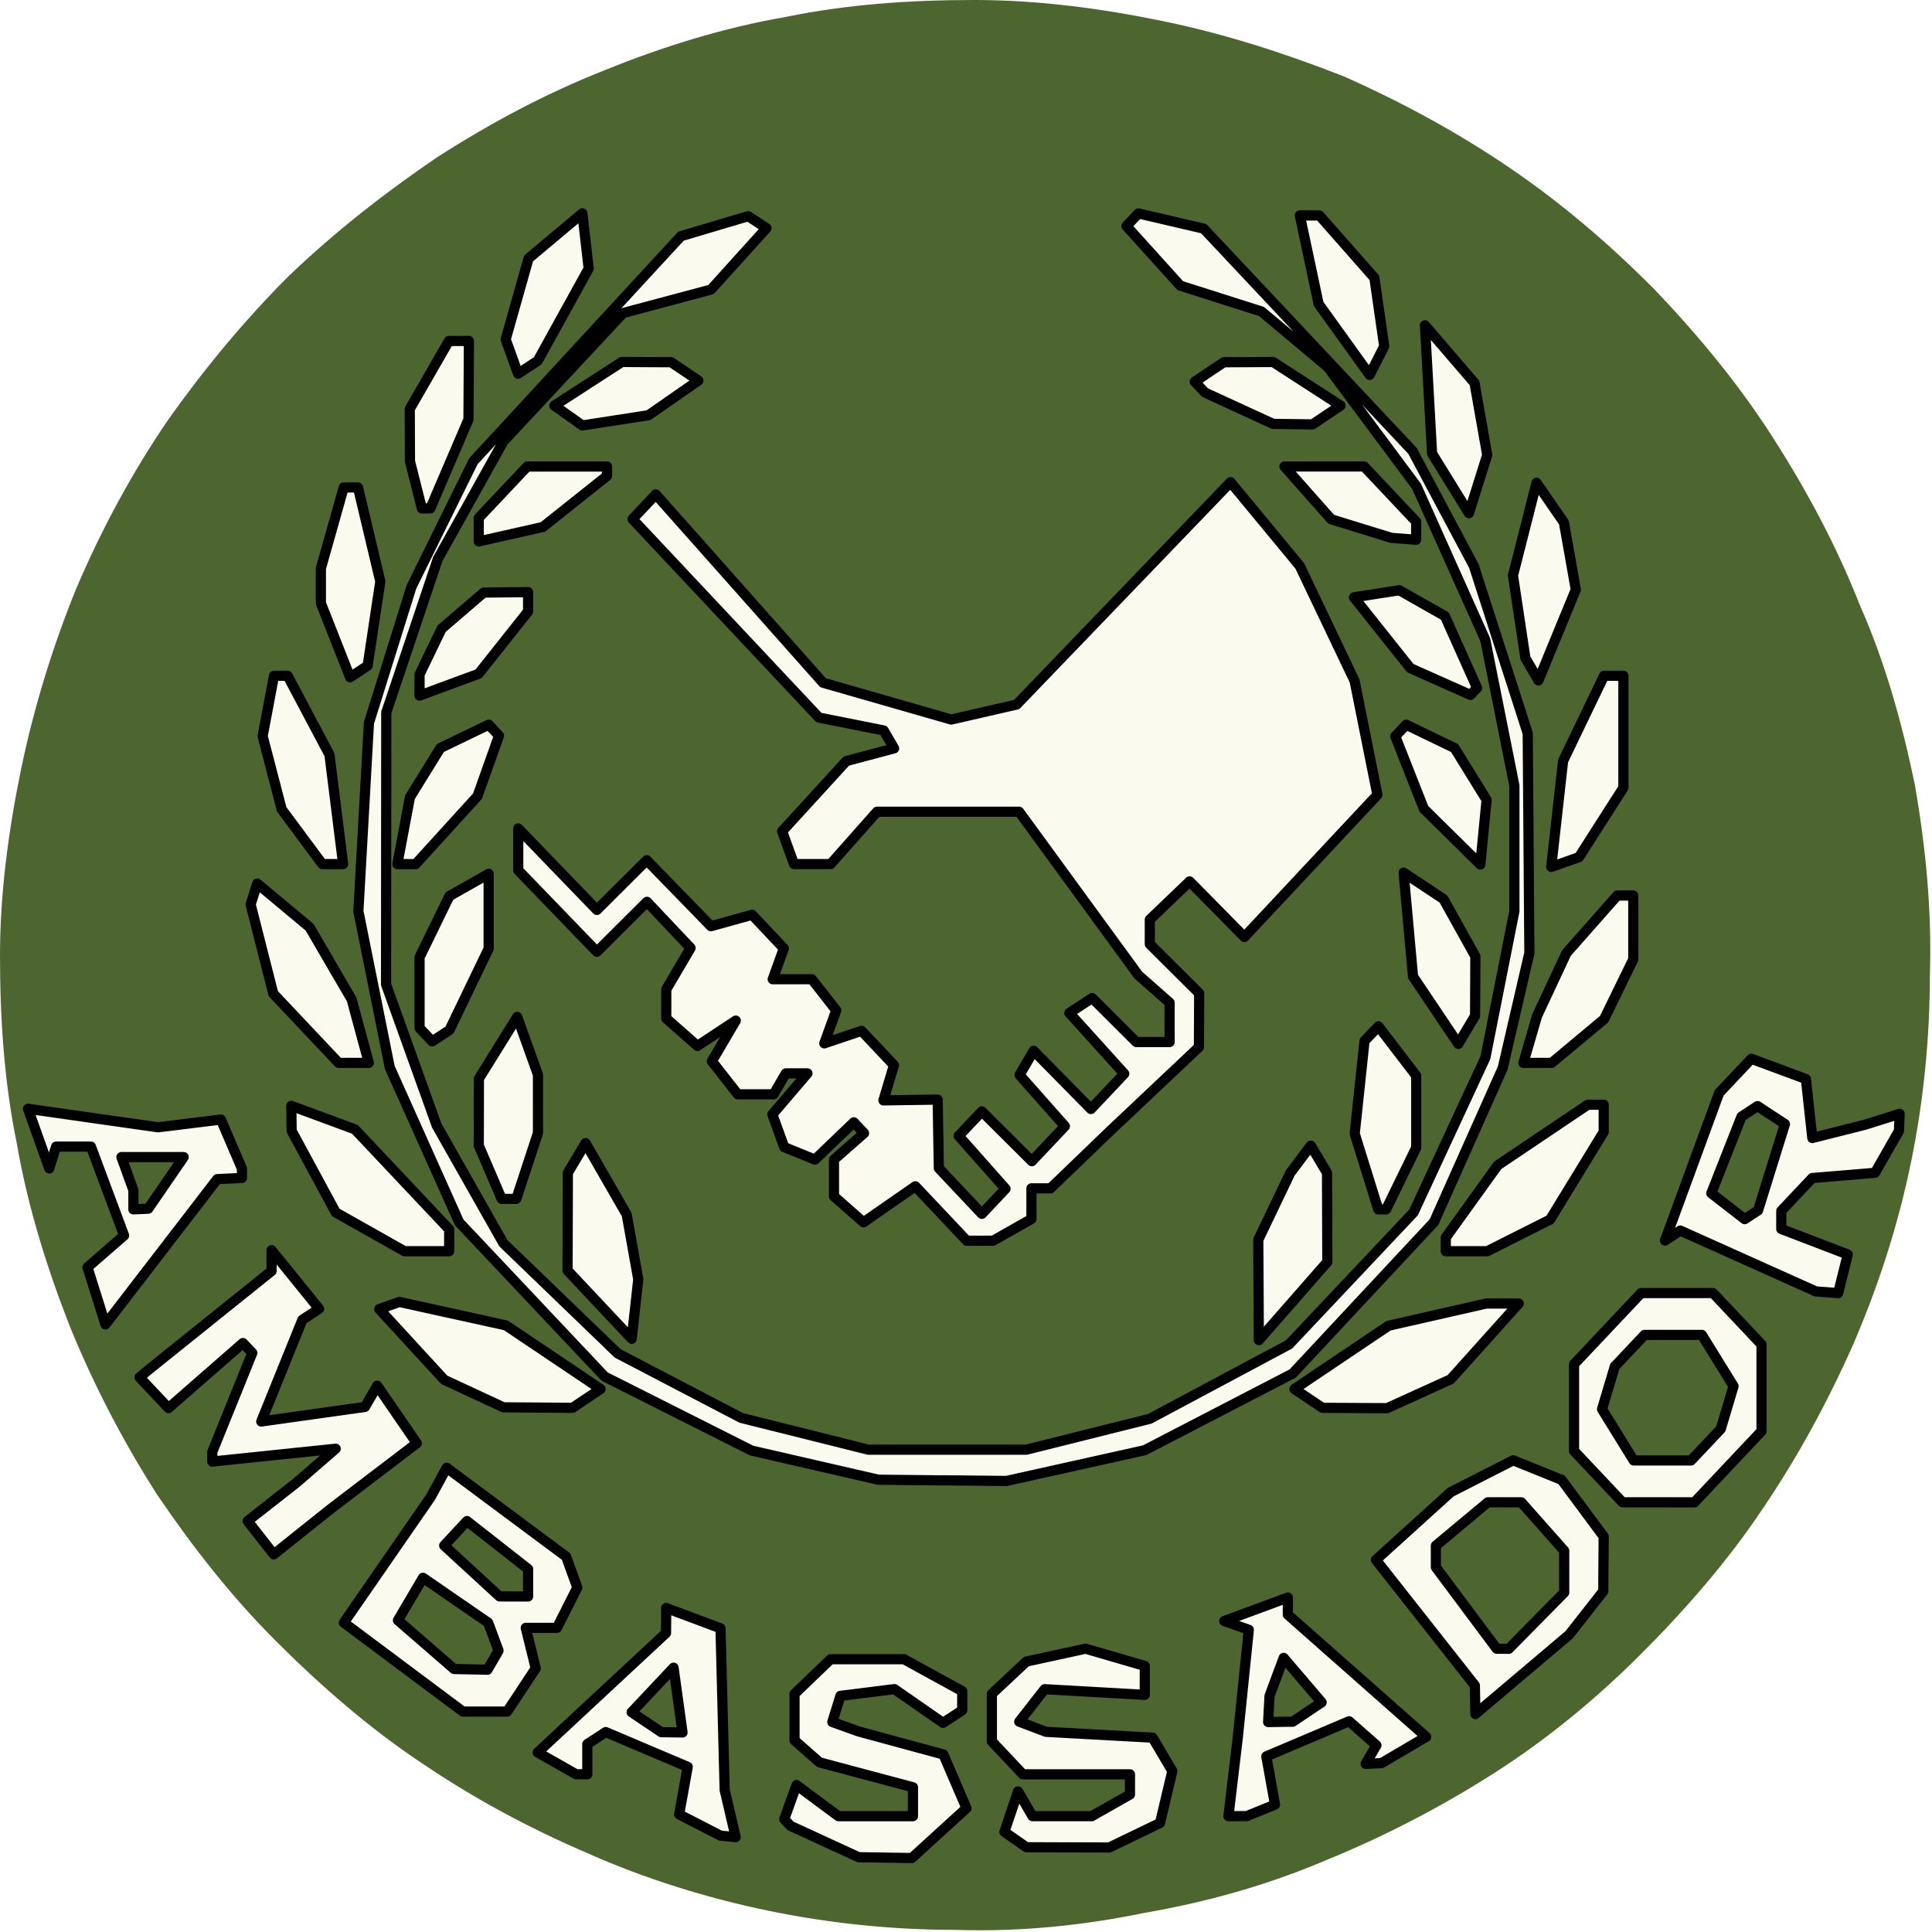
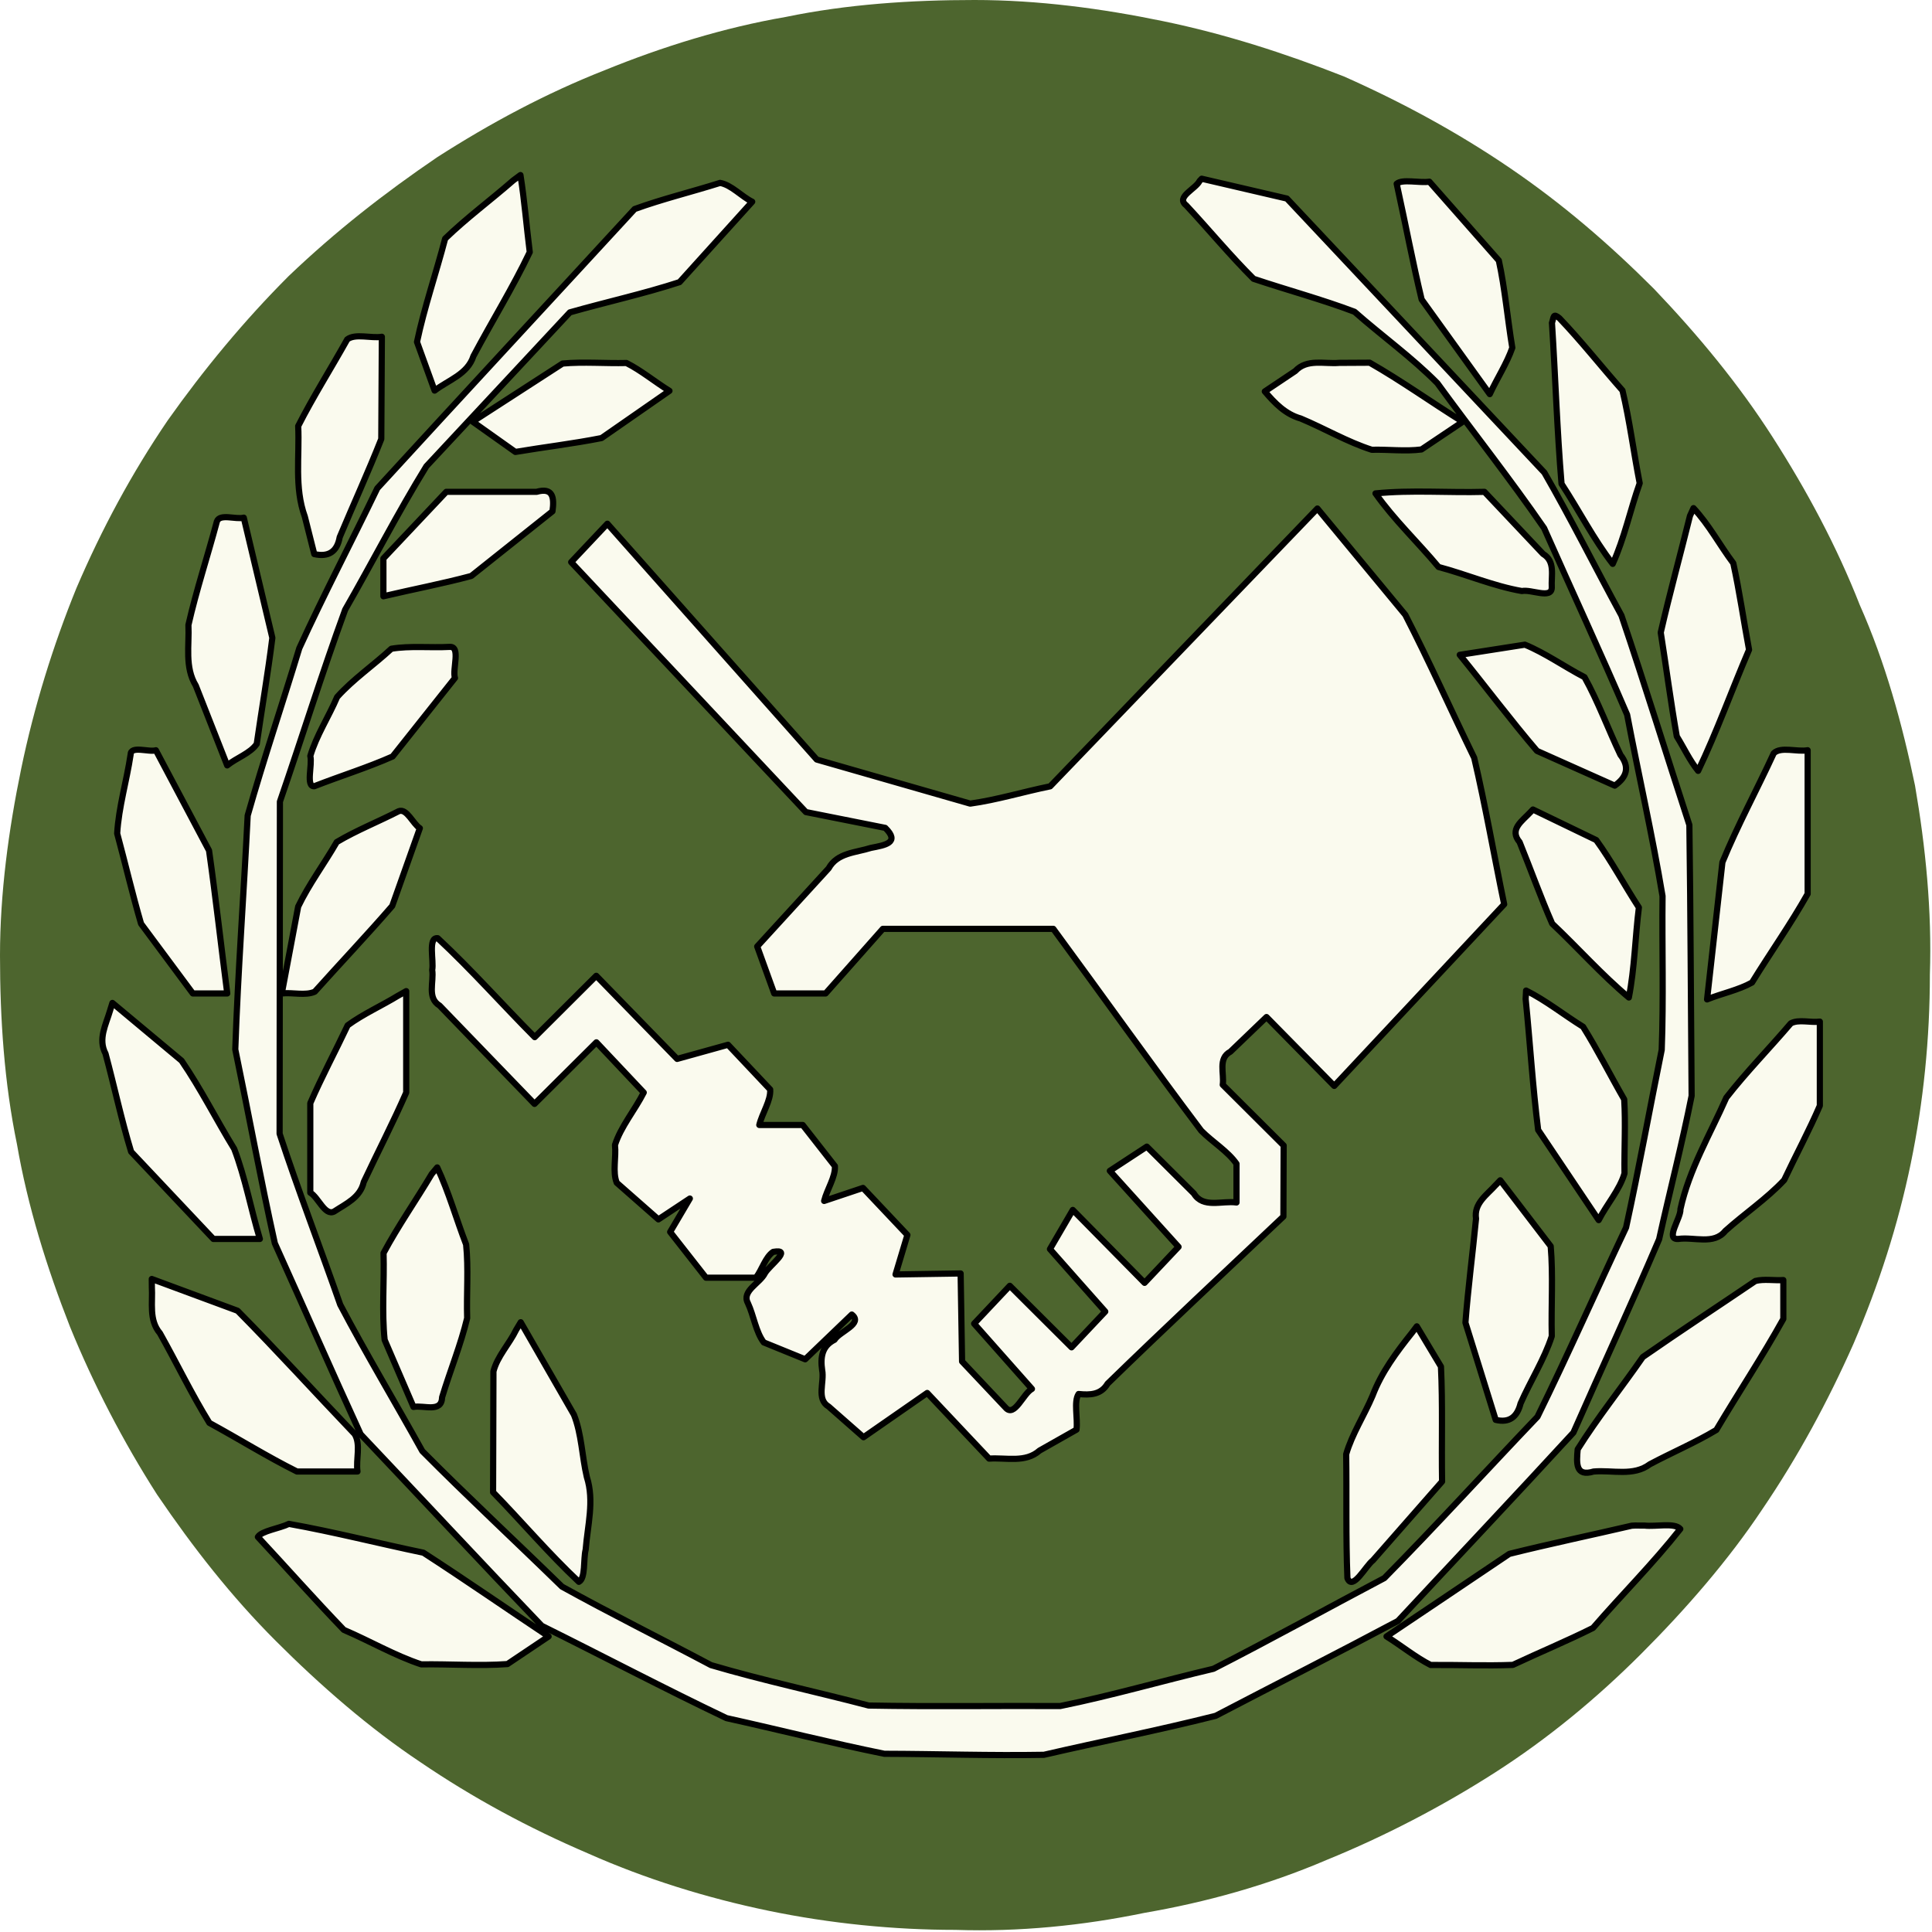
<svg xmlns="http://www.w3.org/2000/svg" version="1.1" width="91" height="91" viewBox="0, 0, 91, 91" xml:space="preserve" fill-rule="evenodd" stroke-linejoin="round" stroke-miterlimit="2" style="clip-rule:evenodd;">
  <filter height="150%" id="dropshadow">
    <feGaussianBlur stdDeviation="2" in="SourceAlpha" />
    <feOffset dx="0" dy="0" result="offsetblur" />
    <feMerge>
      <feMergeNode />
      <feMergeNode in="SourceGraphic" />
    </feMerge>
  </filter>
  <path d="M7.4 70.4 C5.8 67.9 4.4 65.2 3.3 62.5 C2.2 59.7 1.3 56.8 0.8 53.9 C0.2 51 -0 48 0 45 C0 42.1 0.4 39.1 1 36.2 C1.6 33.3 2.5 30.4 3.6 27.7 C4.8 24.9 6.2 22.3 7.9 19.8 C9.6 17.4 11.5 15.1 13.6 13 C15.8 10.9 18.1 9.1 20.6 7.4 C23.1 5.8 25.7 4.4 28.5 3.3 C31.2 2.2 34.1 1.3 37 0.8 C39.9 0.2 42.9 -0 45.9 0 C48.9 0 51.9 0.4 54.8 1 C57.7 1.6 60.5 2.5 63.3 3.6 C66 4.8 68.6 6.2 71.1 7.9 C73.6 9.6 75.8 11.5 77.9 13.6 C80 15.8 81.9 18.1 83.5 20.6 C85.1 23.1 86.5 25.7 87.6 28.5 C88.8 31.2 89.6 34.1 90.2 37 C90.7 39.9 91 42.9 90.9 45.9 C90.9 48.9 90.6 51.9 90 54.8 C89.4 57.7 88.5 60.5 87.3 63.3 C86.1 66 84.7 68.6 83 71.1 C81.4 73.5 79.4 75.8 77.3 77.9 C75.2 80 72.9 81.9 70.4 83.5 C67.9 85.1 65.2 86.5 62.5 87.6 C59.7 88.8 56.8 89.6 53.9 90.1 C51 90.7 48 91 45 90.9 C42.1 90.9 39.1 90.6 36.2 90 C33.3 89.4 30.4 88.5 27.7 87.3 C24.9 86.1 22.3 84.7 19.8 83 C17.4 81.4 15.1 79.4 13 77.3 C10.9 75.2 9.1 72.9 7.4 70.4 z" fill-rule="nonzero" style="fill:#4D652E;" />
-   <path style="fill:#fafaee;fill-opacity:1;stroke:#000000;stroke-width:0.479;stroke-opacity:1" d="m 41.696,87.496 -1.252,-0.019 -1.605,-0.738 -1.605,-0.738 -0.148,-0.157 -0.148,-0.157 0.29,-0.803 0.29,-0.803 0.986,0.732 0.986,0.732 h 1.756 1.756 V 84.864 84.183 L 40.799,83.595 38.598,83.008 38.01,82.491 37.423,81.974 v -1.095 -1.095 l 0.85,-0.816 0.85,-0.816 h 1.729 1.729 l 1.371,0.752 1.371,0.752 v 0.451 0.451 l -0.452,0.296 -0.452,0.296 -1.145,-0.795 -1.145,-0.795 -1.272,0.159 -1.272,0.159 -0.191,0.616 -0.191,0.616 0.62,0.222 0.62,0.222 1.996,0.542 1.996,0.542 0.544,1.265 0.544,1.265 -1.287,1.174 -1.287,1.174 -1.252,-0.019 z m 8.602,-0.481 -1.953,-0.007 -0.518,-0.362 -0.518,-0.362 0.321,-0.953 0.321,-0.953 0.34,0.583 0.34,0.583 h 1.397 1.397 l 0.899,-0.51 0.899,-0.51 V 84.049 83.573 H 50.702 48.179 L 47.449,82.799 46.719,82.025 V 80.904 79.784 l 0.813,-0.761 0.813,-0.761 1.394,-0.303 1.394,-0.303 1.394,0.406 1.394,0.406 v 0.681 0.681 l -2.358,-0.133 -2.358,-0.133 -0.599,0.765 -0.599,0.765 0.633,0.239 0.633,0.239 2.508,0.137 2.508,0.137 0.465,0.786 0.465,0.786 -0.29,1.224 -0.29,1.224 -1.195,0.577 -1.195,0.577 -1.953,-0.007 z m -16.004,-0.519 -0.357,-0.033 -0.974,-0.501 -0.974,-0.501 0.202,-1.12 0.202,-1.12 -1.931,-0.819 -1.931,-0.819 -0.434,0.284 -0.434,0.284 v 0.71 0.71 h -0.263 -0.263 l -0.906,-0.514 -0.906,-0.514 3.023,-2.812 3.023,-2.812 0.005,-0.59 0.005,-0.59 1.278,0.478 1.278,0.478 0.098,3.808 0.098,3.808 0.259,1.109 0.259,1.109 -0.357,-0.033 z m -2.646,-4.902 0.5,0.007 -0.211,-1.525 -0.211,-1.525 -0.987,1.049 -0.987,1.049 0.697,0.469 0.697,0.469 0.5,0.007 z m 26.645,3.95 h -0.432 l 0.22,-1.848 0.22,-1.848 0.26,-2.542 0.26,-2.542 -0.579,-0.205 -0.579,-0.205 1.498,-0.554 1.498,-0.554 v 0.403 0.403 l 3.258,2.878 3.258,2.878 -1.051,0.619 -1.051,0.619 -0.376,0.017 -0.376,0.017 0.255,-0.437 0.255,-0.437 -0.643,-0.566 -0.643,-0.566 -1.95,0.827 -1.95,0.827 0.205,1.136 0.205,1.136 -0.666,0.271 -0.666,0.271 H 58.294 Z m 2.019,-4.443 0.581,-0.007 0.679,-0.455 0.679,-0.455 -0.894,-1.048 -0.894,-1.048 -0.333,0.895 -0.333,0.895 -0.033,0.616 -0.033,0.616 0.581,-0.007 z M 22.847,80.617 h -1.045 l -2.803,-2.094 -2.803,-2.094 2.045,-2.957 2.045,-2.957 0.376,-0.691 0.376,-0.691 2.814,2.093 2.814,2.093 0.263,0.728 0.263,0.728 -0.479,0.95 -0.479,0.95 h -0.735 -0.735 l 0.235,0.954 0.235,0.954 -0.672,1.017 -0.672,1.017 z m -0.673,-1.989 0.786,0.018 0.261,-0.448 0.261,-0.448 -0.244,-0.66 -0.244,-0.66 -1.535,-1.057 -1.535,-1.057 -0.59,1.001 -0.59,1.001 1.322,1.147 1.322,1.147 0.786,0.018 z m 2.029,-3.432 h 0.671 v -0.647 -0.647 l -1.44,-1.129 -1.44,-1.129 -0.536,0.577 -0.536,0.577 1.304,1.198 1.304,1.198 z m 47.497,3.671 -2.208,1.869 -0.012,-0.675 -0.012,-0.675 -2.33,-2.957 -2.33,-2.957 1.761,-1.595 1.761,-1.595 1.472,-0.75 1.472,-0.75 1.14,0.46 1.14,0.46 0.991,1.335 0.991,1.335 -0.01,1.289 -0.01,1.289 -0.803,1.024 -0.803,1.024 -2.208,1.869 z m -0.916,-1.207 h 0.284 l 1.304,-1.324 1.304,-1.324 v -0.985 -0.985 l -1.011,-1.141 -1.011,-1.141 h -0.786 -0.786 l -1.225,1.021 -1.225,1.021 v 0.509 0.509 l 1.433,1.919 1.433,1.919 z m -56.511,-5.55 -1.378,1.103 -0.616,-0.786 -0.616,-0.786 1.144,-0.897 1.144,-0.897 0.93,-0.805 0.93,-0.805 -2.905,0.302 -2.905,0.302 v -0.23 -0.23 l 0.941,-2.328 0.941,-2.328 -0.22,-0.233 -0.22,-0.233 -1.753,1.532 -1.753,1.532 -0.683,-0.724 -0.683,-0.724 0.205,-0.171 0.205,-0.171 2.905,-2.333 2.905,-2.333 v -0.491 -0.491 l 1.12,1.381 1.12,1.381 -0.394,0.258 -0.394,0.258 -0.969,2.396 -0.969,2.396 2.441,-0.343 2.441,-0.343 0.291,-0.5 0.291,-0.5 0.931,1.355 0.931,1.355 -1.991,1.518 -1.991,1.518 z m 63.843,-1.349 H 76.422 L 75.281,69.551 74.14,68.342 v -2.043 -2.043 l 1.58,-1.675 1.58,-1.675 h 1.694 1.694 l 1.141,1.21 1.141,1.21 v 2.043 2.043 l -1.58,1.675 -1.58,1.675 z m 0.185,-1.971 h 1.35 l 0.7,-0.742 0.7,-0.742 0.301,-1.007 0.301,-1.007 -0.746,-1.208 -0.746,-1.208 H 78.81 77.46 l -0.7,0.742 -0.7,0.742 -0.301,1.007 -0.301,1.007 0.746,1.208 0.746,1.208 z m -33.906,0.938 -3.021,-0.031 -2.988,-0.687 -2.988,-0.687 -3.459,-1.742 -3.459,-1.742 -3.426,-3.632 -3.426,-3.632 -1.635,-3.65 -1.635,-3.65 -0.739,-3.679 -0.739,-3.679 0.249,-4.435 0.249,-4.435 1.001,-3.203 1.001,-3.203 1.458,-2.957 1.458,-2.957 4.89,-5.302 4.89,-5.302 1.583,-0.47 1.583,-0.47 0.43,0.282 0.43,0.282 -1.306,1.446 -1.306,1.446 -2.071,0.553 -2.071,0.553 -2.82,3.025 -2.82,3.025 -1.543,2.766 -1.543,2.766 -1.214,3.615 -1.214,3.615 -0.005,6.406 -0.005,6.406 1.193,3.322 1.193,3.322 1.57,2.772 1.57,2.772 2.692,2.595 2.692,2.595 2.91,1.519 2.91,1.519 2.996,0.749 2.996,0.749 h 3.718 3.718 l 2.906,-0.727 2.906,-0.727 3.281,-1.752 3.281,-1.752 2.933,-3.11 2.933,-3.11 1.691,-3.644 1.691,-3.644 0.683,-3.45 0.683,-3.45 v -2.957 -2.957 l -0.686,-3.435 -0.686,-3.435 -1.619,-3.614 -1.619,-3.614 -2.088,-2.806 -2.088,-2.806 -1.563,-1.311 -1.563,-1.311 -1.913,-0.608 -1.913,-0.608 -1.267,-1.403 -1.267,-1.403 0.281,-0.298 0.281,-0.298 1.538,0.358 1.538,0.358 4.917,5.233 4.917,5.233 1.445,2.71 1.445,2.71 1.269,3.942 1.269,3.942 0.039,5.174 0.039,5.174 -0.628,2.71 -0.628,2.71 -1.619,3.629 -1.619,3.629 -3.327,3.565 -3.327,3.565 -3.486,1.806 -3.486,1.806 -3.253,0.724 -3.253,0.724 -3.021,-0.031 z m -19.056,-3.429 -1.627,-0.012 -1.394,-0.648 -1.394,-0.648 -1.531,-1.666 -1.531,-1.666 0.475,-0.168 0.475,-0.168 2.509,0.552 2.509,0.552 2.229,1.499 2.229,1.499 -0.66,0.443 -0.66,0.443 z m 38.475,0.019 -1.525,-0.007 -0.66,-0.443 -0.66,-0.443 2.216,-1.49 2.216,-1.49 2.301,-0.523 2.301,-0.523 h 0.765 0.765 l -1.602,1.784 -1.602,1.784 -1.496,0.68 -1.496,0.68 -1.525,-0.007 z m -33.905,-4.661 -0.154,1.401 -1.511,-1.607 -1.511,-1.607 0.007,-2.303 0.007,-2.303 0.417,-0.699 0.417,-0.699 0.969,1.684 0.969,1.684 0.272,1.524 0.272,1.524 z m 30.998,-0.375 -1.614,1.841 -0.013,-2.365 -0.013,-2.365 0.755,-1.577 0.755,-1.577 0.482,-0.639 0.482,-0.639 0.382,0.639 0.382,0.639 0.007,2.102 0.007,2.102 -1.614,1.841 z M 7.6,58.961 4.966,62.382 4.543,61.037 4.121,59.693 l 0.862,-0.749 0.862,-0.749 -0.781,-2.094 -0.781,-2.094 H 3.463 2.643 l -0.162,0.514 -0.162,0.514 -0.5,-1.405 -0.5,-1.405 3.063,0.436 3.063,0.436 1.48,-0.182 1.48,-0.182 0.495,1.152 0.495,1.152 v 0.223 0.223 l -0.581,0.028 -0.581,0.028 z m -0.968,-2.014 0.349,-0.015 0.835,-1.216 0.835,-1.216 H 7.185 5.719 l 0.282,0.779 0.282,0.779 v 0.452 0.452 l 0.349,-0.015 z m 79.422,3.919 -0.527,-0.039 -3.192,-1.433 -3.192,-1.433 -0.36,0.236 -0.36,0.236 1.277,-3.48 1.277,-3.48 0.757,-0.802 0.757,-0.802 1.285,0.477 1.285,0.477 0.151,1.39 0.151,1.39 1.243,-0.314 1.243,-0.314 0.813,-0.256 0.813,-0.256 -0.016,0.403 -0.016,0.403 -0.564,0.986 -0.564,0.986 -0.581,0.049 -0.581,0.049 -0.896,0.074 -0.896,0.074 -0.73,0.774 -0.73,0.774 v 0.426 0.426 l 1.565,0.6 1.565,0.6 -0.225,0.91 -0.225,0.91 -0.527,-0.039 z m -3.561,-3.648 0.314,-0.206 0.633,-2.034 0.633,-2.034 -0.645,-0.423 -0.645,-0.423 -0.378,0.248 -0.378,0.248 -0.711,1.805 -0.711,1.805 0.787,0.61 0.787,0.61 z m -62.389,1.716 h -1.053 l -1.619,-0.914 -1.619,-0.914 -1.038,-1.92 -1.038,-1.92 -0.008,-0.59 -0.008,-0.59 1.498,0.554 1.498,0.554 2.22,2.354 2.22,2.354 v 0.516 0.516 z m 48.97,0 h -0.975 v -0.323 -0.323 l 1.223,-1.7 1.223,-1.7 2.122,-1.427 2.122,-1.427 h 0.374 0.374 v 0.641 0.641 l -1.262,2.064 -1.262,2.064 -1.48,0.745 -1.48,0.745 z M 46.158,58.441 H 45.536 L 44.325,57.158 43.115,55.875 41.894,56.723 40.672,57.572 39.977,56.961 39.282,56.349 v -0.865 -0.865 l 0.708,-0.623 0.708,-0.623 -0.241,-0.255 -0.241,-0.255 -0.915,0.878 -0.915,0.878 -0.725,-0.295 -0.725,-0.295 -0.278,-0.769 -0.278,-0.769 0.826,-0.967 0.826,-0.967 h -0.509 -0.509 l -0.287,0.493 -0.287,0.493 h -0.845 -0.845 l -0.61,-0.779 -0.61,-0.779 0.563,-0.957 0.563,-0.957 -0.902,0.597 -0.902,0.597 -0.735,-0.647 -0.735,-0.647 v -0.686 -0.686 l 0.573,-0.973 0.573,-0.973 -1.027,-1.088 -1.027,-1.088 -1.18,1.176 -1.18,1.176 -1.852,-1.918 -1.852,-1.918 V 40.008 39.022 l 1.852,1.918 1.852,1.918 1.174,-1.17 1.174,-1.17 1.512,1.554 1.512,1.554 0.97,-0.269 0.97,-0.269 0.747,0.792 0.747,0.792 -0.262,0.725 -0.262,0.725 h 0.922 0.922 l 0.574,0.733 0.574,0.733 -0.281,0.778 -0.281,0.778 0.878,-0.295 0.878,-0.295 0.762,0.808 0.762,0.808 -0.248,0.83 -0.248,0.83 1.278,-0.019 1.278,-0.019 0.027,1.616 0.027,1.616 1.014,1.075 1.014,1.075 0.557,-0.59 0.557,-0.59 -1.103,-1.245 -1.103,-1.245 0.545,-0.578 0.545,-0.578 1.178,1.173 1.178,1.173 0.778,-0.824 0.778,-0.824 -1.068,-1.206 -1.068,-1.206 0.332,-0.57 0.332,-0.57 1.35,1.371 1.35,1.371 0.784,-0.831 0.784,-0.831 -1.293,-1.431 -1.293,-1.431 0.537,-0.352 0.537,-0.352 1.041,1.037 1.041,1.037 h 0.783 0.783 V 48.153 47.227 l -0.737,-0.649 -0.737,-0.649 -2.807,-3.847 -2.807,-3.847 h -3.347 -3.347 l -1.092,1.232 -1.092,1.232 h -0.863 -0.863 l -0.279,-0.772 -0.279,-0.772 1.512,-1.654 1.512,-1.654 1.125,-0.299 1.125,-0.299 -0.246,-0.422 -0.246,-0.422 -1.526,-0.304 -1.526,-0.304 -4.389,-4.673 -4.389,-4.673 0.549,-0.582 0.549,-0.582 3.938,4.435 3.938,4.435 3.02,0.867 3.02,0.867 1.54,-0.353 1.54,-0.353 5.037,-5.237 5.037,-5.237 1.63,1.971 1.63,1.971 1.292,2.71 1.292,2.71 0.537,2.683 0.537,2.683 -3.133,3.347 -3.133,3.347 -1.289,-1.309 -1.289,-1.309 -0.938,0.9 -0.938,0.9 v 0.577 0.577 l 1.162,1.157 1.162,1.157 -0.005,1.269 -0.005,1.269 -2.089,1.971 -2.089,1.971 -1.407,1.355 -1.407,1.355 h -0.449 -0.449 v 0.722 0.722 l -0.899,0.51 -0.899,0.51 z m 18.944,-1.478 h -0.184 l -0.555,-1.783 -0.555,-1.783 0.232,-2.183 0.232,-2.183 0.327,-0.345 0.327,-0.345 0.89,1.163 0.89,1.163 v 1.695 1.695 l -0.709,1.454 -0.709,1.454 z M 23.974,56.47 h -0.345 l -0.539,-1.255 -0.539,-1.255 0.003,-1.578 0.003,-1.578 0.903,-1.453 0.903,-1.453 0.488,1.361 0.488,1.361 v 1.373 1.373 l -0.51,1.552 -0.51,1.552 z m -7.312,-6.406 h -0.711 l -1.539,-1.631 -1.539,-1.631 -0.534,-2.101 -0.534,-2.101 0.155,-0.492 0.155,-0.492 1.234,1.029 1.234,1.029 0.99,1.699 0.99,1.699 0.405,1.496 0.405,1.496 z m 55.758,0 h -0.666 l 0.323,-1.109 0.323,-1.109 0.691,-1.478 0.691,-1.478 1.196,-1.355 1.196,-1.355 h 0.378 0.378 v 1.503 1.503 l -0.688,1.41 -0.688,1.41 -1.234,1.029 -1.234,1.029 z m -51.657,-1.279 -0.407,0.266 -0.297,-0.315 -0.297,-0.315 v -1.667 -1.667 l 0.702,-1.439 0.702,-1.439 0.925,-0.525 0.925,-0.525 v 1.762 1.762 l -0.923,1.918 -0.923,1.918 z m 48.32,-0.277 -0.395,0.662 -1.066,-1.587 -1.066,-1.587 -0.222,-2.447 -0.222,-2.447 0.939,0.622 0.939,0.622 0.751,1.349 0.751,1.349 -0.007,1.402 -0.007,1.402 -0.395,0.662 z M 15.673,40.7 H 15.182 L 14.225,39.411 13.269,38.122 12.82,36.397 12.37,34.672 12.638,33.251 12.906,31.83 h 0.321 0.321 l 0.985,1.858 0.985,1.858 0.322,2.577 0.322,2.577 z m 3.475,0 h -0.432 l 0.297,-1.576 0.297,-1.576 0.715,-1.157 0.715,-1.157 1.139,-0.55 1.139,-0.55 0.243,0.258 0.243,0.258 -0.506,1.424 -0.506,1.424 -1.457,1.602 -1.457,1.602 z m 50.725,-1.503 -0.148,1.524 -1.33,-1.313 -1.33,-1.313 -0.673,-1.707 -0.673,-1.707 0.258,-0.273 0.258,-0.273 1.139,0.55 1.139,0.55 0.754,1.22 0.754,1.22 z m 3.846,1.408 -0.653,0.228 0.279,-2.497 0.279,-2.497 0.965,-2.005 0.965,-2.005 h 0.455 0.455 v 2.637 2.637 l -1.046,1.636 -1.046,1.636 z M 21.152,32.251 19.762,32.765 V 32.265 31.765 l 0.519,-1.076 0.519,-1.076 0.991,-0.851 0.991,-0.851 1.046,-0.011 1.046,-0.011 v 0.455 0.455 l -1.166,1.47 -1.166,1.47 z m 48.264,0.317 -0.156,0.165 -1.417,-0.632 -1.417,-0.632 -1.327,-1.667 -1.327,-1.667 1.07,-0.167 1.07,-0.167 1.072,0.608 1.072,0.608 0.758,1.693 0.758,1.693 z M 16.902,31.63 16.489,31.901 15.802,30.157 15.114,28.412 v -0.821 -0.821 l 0.538,-1.905 0.538,-1.905 h 0.336 0.336 l 0.526,2.214 0.526,2.214 -0.299,1.985 -0.299,1.985 z m 56.441,-1.72 -0.88,2.139 -0.307,-0.526 -0.307,-0.526 -0.293,-1.945 -0.293,-1.945 0.555,-2.184 0.555,-2.184 0.645,0.936 0.645,0.936 0.28,1.581 0.28,1.581 z m -49.282,-4.748 -1.511,0.34 v -0.554 -0.554 l 1.141,-1.21 1.141,-1.21 h 1.88 1.88 v 0.221 0.221 l -1.511,1.203 -1.511,1.203 z m 42.062,0.217 -0.581,-0.044 -1.42,-0.438 -1.42,-0.438 -1.101,-1.243 -1.101,-1.243 h 1.877 1.877 l 1.225,1.299 1.225,1.299 v 0.426 0.426 z M 20.071,23.946 h -0.201 l -0.28,-1.109 -0.28,-1.109 -0.005,-1.232 -0.005,-1.232 0.921,-1.602 0.921,-1.602 h 0.472 0.472 l -0.01,1.848 -0.01,1.848 -0.897,2.094 -0.897,2.094 h -0.201 z m 49.549,-1.145 -0.431,1.372 -0.868,-1.405 -0.868,-1.405 -0.168,-3.02 -0.168,-3.02 1.167,1.357 1.167,1.357 0.3,1.696 0.3,1.696 z m -40.63,-3.003 -1.56,0.242 -0.659,-0.468 -0.659,-0.468 1.588,-1.027 1.588,-1.027 1.162,0.006 1.162,0.006 0.642,0.431 0.642,0.431 -1.174,0.816 -1.174,0.816 z m 31.904,0.179 -0.93,-0.012 -1.605,-0.738 -1.605,-0.738 -0.24,-0.255 -0.24,-0.255 0.684,-0.458 0.684,-0.458 1.162,-0.006 1.162,-0.006 1.588,1.027 1.588,1.027 -0.659,0.442 -0.659,0.442 -0.93,-0.012 z m -36.029,-2.678 -0.463,0.303 -0.292,-0.807 -0.292,-0.807 0.539,-1.908 0.539,-1.908 1.267,-1.062 1.267,-1.062 0.149,1.302 0.149,1.302 -1.2,2.171 -1.2,2.171 z m 39.992,-0.316 -0.344,0.675 -1.202,-1.671 -1.202,-1.671 -0.442,-2.084 -0.442,-2.084 h 0.461 0.461 l 1.294,1.469 1.294,1.469 0.232,1.611 0.232,1.611 z" id="path21291" />
+   <path style="fill:#fafaee;stroke:#000000;stroke-width:0.291" d="m 24.176,8.496 c -1.056,0.924 -2.216,1.78 -3.209,2.744 -0.424,1.622 -0.985,3.248 -1.326,4.867 0.277,0.764 0.554,1.527 0.83,2.291 0.654,-0.501 1.554,-0.77 1.827,-1.622 0.869,-1.636 1.867,-3.248 2.654,-4.901 -0.152,-1.209 -0.248,-2.425 -0.438,-3.629 -0.113,0.083 -0.225,0.167 -0.338,0.25 z m 32.328,0.025 c -0.185,0.385 -1.141,0.758 -0.632,1.15 1.064,1.144 2.076,2.367 3.173,3.461 1.579,0.53 3.208,0.967 4.756,1.553 1.285,1.135 2.701,2.147 3.901,3.362 1.665,2.283 3.428,4.508 5.028,6.829 1.297,2.931 2.65,5.844 3.91,8.787 0.543,2.85 1.191,5.689 1.668,8.545 -0.026,2.412 0.052,4.835 -0.039,7.24 -0.567,2.788 -1.073,5.596 -1.679,8.371 -1.401,2.964 -2.73,5.978 -4.173,8.914 -2.41,2.524 -4.768,5.117 -7.211,7.597 -2.686,1.416 -5.349,2.894 -8.05,4.272 -2.409,0.568 -4.802,1.266 -7.22,1.755 -3.006,-0.016 -6.021,0.032 -9.022,-0.024 C 38.445,79.683 35.931,79.151 33.489,78.429 31.155,77.189 28.777,76.011 26.471,74.733 24.285,72.6 22.039,70.514 19.892,68.35 18.613,66.047 17.252,63.782 16.026,61.454 15.087,58.767 14.055,56.096 13.17,53.4 c 0.004,-5.214 0.008,-10.428 0.014,-15.642 1.037,-3.008 1.983,-6.056 3.074,-9.04 1.289,-2.243 2.473,-4.561 3.826,-6.757 2.252,-2.416 4.505,-4.833 6.758,-7.248 1.714,-0.488 3.489,-0.877 5.166,-1.424 1.141,-1.262 2.282,-2.524 3.422,-3.787 C 34.919,9.248 34.449,8.708 33.916,8.615 32.582,9.037 31.194,9.372 29.893,9.846 25.856,14.233 21.797,18.605 17.771,23 c -1.211,2.516 -2.514,4.995 -3.673,7.531 -0.798,2.63 -1.683,5.243 -2.432,7.882 -0.182,3.671 -0.458,7.349 -0.584,11.016 0.631,3.041 1.191,6.105 1.863,9.132 1.353,2.995 2.672,6.012 4.043,8.995 2.846,3.004 5.669,6.04 8.531,9.023 2.903,1.439 5.779,2.955 8.699,4.347 2.48,0.55 4.951,1.176 7.436,1.68 2.504,0.006 5.016,0.092 7.515,0.048 2.692,-0.623 5.415,-1.159 8.089,-1.835 2.86,-1.493 5.745,-2.954 8.589,-4.47 2.751,-2.959 5.532,-5.898 8.262,-8.871 1.338,-3.038 2.737,-6.056 4.038,-9.107 0.498,-2.253 1.082,-4.496 1.531,-6.755 C 79.641,47.364 79.631,43.107 79.572,38.859 78.5,35.573 77.481,32.264 76.373,28.992 75.153,26.754 74.01,24.462 72.742,22.259 68.7,17.957 64.657,13.655 60.615,9.352 59.278,9.04 57.94,8.726 56.602,8.418 l -0.069,0.073 z m 9.326,0.34 c 0.384,1.745 0.715,3.514 1.131,5.244 1.071,1.486 2.138,2.974 3.209,4.459 0.337,-0.731 0.803,-1.439 1.062,-2.184 -0.227,-1.363 -0.343,-2.775 -0.635,-4.109 -1.091,-1.237 -2.181,-2.475 -3.271,-3.713 -0.467,0.07 -1.278,-0.138 -1.54,0.098 0.015,0.068 0.029,0.137 0.044,0.205 z m 7.27,6.352 c 0.161,2.522 0.24,5.07 0.451,7.576 0.819,1.245 1.499,2.593 2.41,3.77 0.551,-1.213 0.825,-2.542 1.271,-3.799 -0.284,-1.45 -0.473,-2.945 -0.811,-4.369 -0.997,-1.125 -1.936,-2.322 -2.97,-3.403 -0.305,-0.257 -0.26,-0.053 -0.353,0.225 z m -56.746,0.775 c -0.759,1.362 -1.608,2.701 -2.309,4.08 0.069,1.427 -0.187,2.895 0.313,4.267 0.148,0.588 0.298,1.176 0.445,1.764 0.672,0.15 1.075,-0.112 1.197,-0.796 0.646,-1.543 1.346,-3.075 1.959,-4.624 0.011,-1.605 0.018,-3.211 0.027,-4.816 -0.508,0.083 -1.252,-0.169 -1.633,0.125 z m 10.145,1.135 c -1.413,0.911 -2.823,1.826 -4.234,2.738 0.67,0.475 1.34,0.95 2.01,1.426 1.349,-0.227 2.726,-0.389 4.059,-0.654 1.066,-0.742 2.133,-1.482 3.199,-2.223 -0.682,-0.42 -1.326,-0.959 -2.027,-1.312 -0.997,0.025 -2.028,-0.064 -3.006,0.025 z m 36.582,-0.031 c -0.711,0.06 -1.522,-0.206 -2.07,0.383 -0.479,0.321 -0.958,0.643 -1.437,0.962 0.471,0.554 0.969,1.071 1.691,1.275 1.121,0.469 2.205,1.108 3.349,1.473 0.775,-0.021 1.587,0.084 2.339,-0.015 0.648,-0.434 1.294,-0.87 1.943,-1.303 -1.466,-0.911 -2.896,-1.937 -4.381,-2.783 -0.478,0.003 -0.956,0.005 -1.434,0.008 z m -42.135,6.152 c -0.962,1.021 -1.924,2.041 -2.887,3.061 0,0.594 0,1.187 0,1.781 1.376,-0.327 2.781,-0.591 4.139,-0.957 1.275,-1.014 2.549,-2.03 3.824,-3.045 0.091,-0.647 0.026,-1.138 -0.75,-0.918 -1.417,0 -2.835,0 -4.252,0 l -0.069,0.072 z m 43.842,-0.004 c 0.874,1.239 1.996,2.298 2.969,3.465 1.315,0.349 2.592,0.901 3.928,1.134 0.434,-0.092 1.402,0.394 1.406,-0.163 -0.032,-0.571 0.177,-1.237 -0.411,-1.586 -0.919,-0.975 -1.838,-1.95 -2.759,-2.923 -1.707,0.048 -3.438,-0.097 -5.133,0.074 z m 14.812,1.057 c -0.453,1.832 -0.957,3.661 -1.377,5.496 0.259,1.628 0.47,3.272 0.756,4.891 0.337,0.54 0.603,1.129 1.006,1.625 0.888,-1.859 1.585,-3.81 2.398,-5.705 -0.253,-1.356 -0.45,-2.736 -0.742,-4.076 -0.64,-0.852 -1.146,-1.815 -1.875,-2.594 -0.055,0.121 -0.111,0.242 -0.166,0.363 z m -17.744,-0.143 c -4.13,4.295 -8.26,8.589 -12.391,12.883 -1.256,0.254 -2.515,0.643 -3.768,0.814 -2.409,-0.692 -4.819,-1.384 -7.228,-2.076 -3.288,-3.702 -6.575,-7.404 -9.861,-11.107 -0.568,0.603 -1.137,1.206 -1.705,1.809 3.686,3.924 7.371,7.849 11.057,11.773 1.245,0.248 2.491,0.496 3.736,0.744 0.711,0.7 -0.004,0.812 -0.676,0.943 -0.719,0.229 -1.58,0.226 -1.99,0.964 -1.123,1.225 -2.242,2.454 -3.365,3.679 0.27,0.737 0.537,1.474 0.801,2.213 0.807,0 1.615,0 2.422,0 0.898,-1.015 1.797,-2.029 2.695,-3.043 2.676,0 5.353,0 8.029,0 2.328,3.163 4.605,6.373 6.966,9.506 0.527,0.534 1.257,0.972 1.663,1.559 0,0.608 0,1.216 0,1.824 -0.687,-0.097 -1.575,0.29 -2.007,-0.423 -0.739,-0.736 -1.479,-1.471 -2.217,-2.208 -0.581,0.38 -1.162,0.759 -1.742,1.141 1.078,1.194 2.157,2.387 3.236,3.58 -0.534,0.564 -1.067,1.129 -1.6,1.695 -1.128,-1.144 -2.255,-2.288 -3.381,-3.434 -0.36,0.614 -0.718,1.229 -1.076,1.844 0.866,0.984 1.736,1.963 2.605,2.943 -0.529,0.561 -1.058,1.123 -1.588,1.684 -0.969,-0.967 -1.939,-1.932 -2.908,-2.898 -0.559,0.595 -1.12,1.188 -1.68,1.783 0.906,1.026 1.816,2.048 2.723,3.074 -0.413,0.217 -0.827,1.365 -1.241,0.881 -0.684,-0.725 -1.367,-1.449 -2.05,-2.174 -0.022,-1.382 -0.046,-2.763 -0.068,-4.145 -1.022,0.016 -2.044,0.03 -3.066,0.047 0.185,-0.621 0.373,-1.241 0.559,-1.861 -0.697,-0.739 -1.393,-1.478 -2.092,-2.215 -0.61,0.204 -1.22,0.409 -1.83,0.613 0.132,-0.541 0.539,-1.127 0.507,-1.641 -0.506,-0.645 -1.009,-1.293 -1.516,-1.937 -0.682,0 -1.363,0 -2.045,0 0.131,-0.55 0.554,-1.159 0.512,-1.673 -0.661,-0.702 -1.322,-1.404 -1.985,-2.105 -0.799,0.223 -1.599,0.443 -2.398,0.666 -1.269,-1.305 -2.537,-2.611 -3.809,-3.914 -0.966,0.963 -1.933,1.925 -2.898,2.889 -1.532,-1.541 -2.983,-3.184 -4.569,-4.66 -0.471,-0.06 -0.176,1.066 -0.26,1.496 0.087,0.571 -0.254,1.315 0.348,1.678 1.49,1.544 2.981,3.087 4.472,4.63 0.973,-0.965 1.944,-1.933 2.914,-2.9 0.743,0.789 1.487,1.577 2.23,2.365 -0.421,0.832 -1.075,1.6 -1.355,2.469 0.064,0.577 -0.124,1.268 0.084,1.781 0.654,0.575 1.307,1.15 1.961,1.725 0.495,-0.327 0.988,-0.655 1.482,-0.982 -0.309,0.525 -0.616,1.051 -0.928,1.574 0.563,0.718 1.124,1.437 1.688,2.154 0.784,0 1.568,0 2.352,0 0.289,-0.377 0.447,-0.976 0.813,-1.217 0.95,-0.161 -0.189,0.642 -0.391,1.011 -0.234,0.473 -1.107,0.831 -0.801,1.401 0.277,0.592 0.372,1.358 0.749,1.854 0.651,0.263 1.3,0.53 1.951,0.794 0.731,-0.704 1.463,-1.405 2.195,-2.107 0.555,0.434 -0.571,0.79 -0.813,1.188 -0.591,0.296 -0.672,0.823 -0.584,1.427 0.116,0.568 -0.288,1.371 0.309,1.722 0.547,0.48 1.092,0.962 1.64,1.441 1,-0.695 2,-1.389 3,-2.084 0.973,1.03 1.944,2.061 2.916,3.092 0.811,-0.057 1.707,0.213 2.376,-0.379 0.58,-0.328 1.158,-0.659 1.739,-0.985 0.07,-0.523 -0.139,-1.325 0.1,-1.68 0.544,0.057 1.055,0.035 1.365,-0.486 2.731,-2.655 5.512,-5.257 8.281,-7.873 0.003,-1.115 0.009,-2.23 0.012,-3.346 -0.956,-0.954 -1.912,-1.907 -2.869,-2.859 0.077,-0.538 -0.238,-1.243 0.361,-1.559 0.567,-0.544 1.133,-1.088 1.7,-1.632 1.063,1.082 2.128,2.162 3.191,3.244 2.667,-2.853 5.336,-5.703 8.004,-8.555 -0.477,-2.297 -0.879,-4.619 -1.412,-6.899 -1.092,-2.239 -2.109,-4.524 -3.245,-6.735 -1.382,-1.668 -2.759,-3.339 -4.141,-5.007 -0.064,0.067 -0.129,0.134 -0.193,0.201 z m -51.641,0.41 c -0.434,1.626 -0.969,3.239 -1.34,4.873 0.045,0.966 -0.183,1.984 0.348,2.858 0.494,1.252 0.987,2.504 1.478,3.757 0.434,-0.355 1.089,-0.568 1.391,-1.01 0.24,-1.666 0.529,-3.332 0.736,-4.998 -0.45,-1.887 -0.895,-3.775 -1.346,-5.662 -0.367,0.101 -1.134,-0.21 -1.268,0.182 z m 61.609,5.801 c -1.023,0.158 -2.046,0.318 -3.068,0.479 1.219,1.5 2.39,3.063 3.639,4.525 1.221,0.545 2.441,1.09 3.662,1.635 0.572,-0.402 0.716,-0.875 0.267,-1.45 -0.576,-1.207 -1.051,-2.51 -1.691,-3.658 -0.939,-0.488 -1.853,-1.139 -2.809,-1.531 z M 21.178,30.469 c -0.907,0.049 -1.873,-0.059 -2.744,0.088 -0.832,0.772 -1.807,1.438 -2.555,2.274 -0.396,0.931 -0.982,1.82 -1.263,2.778 0.106,0.412 -0.224,1.452 0.187,1.424 1.222,-0.479 2.506,-0.875 3.691,-1.403 0.978,-1.233 1.956,-2.466 2.936,-3.697 -0.136,-0.393 0.29,-1.504 -0.252,-1.463 z M 6.152,35.541 c -0.185,1.238 -0.561,2.482 -0.633,3.716 0.381,1.414 0.716,2.85 1.125,4.251 0.813,1.095 1.625,2.191 2.439,3.285 0.54,0 1.081,0 1.621,0 C 10.413,44.551 10.164,42.295 9.846,40.061 9.011,38.486 8.176,36.912 7.342,35.338 7.034,35.446 6.152,35.101 6.152,35.541 Z m 77.393,-0.061 c -0.789,1.716 -1.705,3.396 -2.417,5.133 -0.243,2.154 -0.481,4.308 -0.723,6.461 0.693,-0.282 1.482,-0.439 2.117,-0.795 0.86,-1.396 1.826,-2.76 2.621,-4.176 0,-2.255 0,-4.51 0,-6.766 -0.49,0.092 -1.265,-0.188 -1.598,0.143 z m -64.766,2.729 c -0.963,0.495 -2.001,0.906 -2.918,1.453 -0.587,1.021 -1.312,1.987 -1.817,3.04 -0.256,1.364 -0.516,2.727 -0.771,4.091 0.504,-0.059 1.112,0.117 1.553,-0.082 1.21,-1.35 2.465,-2.673 3.648,-4.039 0.433,-1.221 0.868,-2.441 1.301,-3.662 -0.324,-0.205 -0.617,-0.952 -0.996,-0.801 z m 53.299,0.053 c -0.397,0.424 -1.004,0.806 -0.502,1.403 0.518,1.276 0.986,2.584 1.534,3.839 1.216,1.146 2.331,2.41 3.611,3.48 0.273,-1.394 0.296,-2.83 0.473,-4.24 -0.681,-1.047 -1.284,-2.178 -2.01,-3.176 -0.993,-0.48 -1.987,-0.96 -2.98,-1.439 l -0.069,0.073 z m -0.217,8.799 c 0.206,2.049 0.332,4.13 0.588,6.16 0.951,1.416 1.904,2.83 2.852,4.248 0.375,-0.741 0.986,-1.418 1.215,-2.2 -0.016,-1.159 0.057,-2.341 -0.014,-3.486 -0.653,-1.133 -1.248,-2.32 -1.936,-3.42 -0.902,-0.557 -1.737,-1.233 -2.686,-1.707 -0.006,0.135 -0.013,0.27 -0.02,0.404 z M 18.76,46.893 c -0.782,0.479 -1.661,0.87 -2.385,1.402 -0.578,1.224 -1.225,2.432 -1.76,3.666 0,1.406 0,2.811 0,4.217 0.383,0.22 0.687,1.107 1.121,0.887 0.568,-0.372 1.234,-0.66 1.396,-1.388 0.66,-1.406 1.382,-2.799 2.001,-4.215 10e-7,-1.593 0,-3.186 0,-4.779 -0.124,0.07 -0.249,0.141 -0.373,0.211 z M 5.184,47.598 c -0.197,0.673 -0.575,1.341 -0.214,2.03 0.413,1.534 0.747,3.112 1.206,4.62 1.292,1.37 2.583,2.74 3.875,4.109 0.73,0 1.46,0 2.189,0 C 11.818,56.952 11.553,55.48 11.032,54.114 10.19,52.742 9.458,51.278 8.552,49.959 7.466,49.053 6.38,48.147 5.295,47.24 c -0.037,0.119 -0.074,0.238 -0.111,0.357 z m 79.164,0.605 c -1,1.174 -2.093,2.287 -3.037,3.499 -0.764,1.734 -1.754,3.383 -2.16,5.252 0.025,0.422 -0.741,1.438 -0.107,1.403 0.746,-0.11 1.68,0.297 2.221,-0.379 0.905,-0.813 1.951,-1.516 2.771,-2.394 0.551,-1.17 1.172,-2.324 1.681,-3.504 0,-1.32 0,-2.641 0,-3.961 -0.434,0.061 -1.003,-0.12 -1.369,0.084 z m -64.014,7.096 c -0.742,1.244 -1.591,2.457 -2.268,3.721 0.04,1.359 -0.088,2.751 0.051,4.09 0.453,1.053 0.903,2.107 1.359,3.158 0.493,-0.091 1.329,0.291 1.348,-0.457 0.375,-1.245 0.879,-2.468 1.18,-3.725 -0.035,-1.153 0.068,-2.33 -0.049,-3.469 -0.466,-1.205 -0.813,-2.461 -1.361,-3.63 -0.087,0.104 -0.173,0.208 -0.26,0.312 z m 50.127,0.506 c -0.427,0.479 -1.046,0.871 -0.938,1.597 -0.158,1.631 -0.375,3.268 -0.499,4.896 0.476,1.527 0.951,3.053 1.426,4.58 0.647,0.154 1.012,-0.142 1.17,-0.77 0.465,-1.063 1.12,-2.083 1.471,-3.172 -0.034,-1.407 0.068,-2.859 -0.051,-4.238 -0.793,-1.034 -1.584,-2.07 -2.375,-3.105 -0.068,0.071 -0.135,0.142 -0.203,0.213 z M 7.152,60.607 c 0.047,0.751 -0.15,1.565 0.382,2.19 0.786,1.399 1.493,2.873 2.329,4.224 1.379,0.751 2.729,1.594 4.123,2.289 0.951,0 1.901,0 2.852,0 -0.082,-0.575 0.169,-1.282 -0.137,-1.768 -1.842,-1.927 -3.644,-3.917 -5.511,-5.804 -1.347,-0.498 -2.695,-0.995 -4.041,-1.496 0.001,0.122 0.003,0.243 0.004,0.365 z M 82.684,60.334 c -1.765,1.198 -3.557,2.368 -5.305,3.584 -1.006,1.454 -2.14,2.866 -3.068,4.346 -0.059,0.658 -0.107,1.305 0.75,1.047 0.891,-0.078 1.877,0.239 2.649,-0.342 1.033,-0.55 2.14,-1.019 3.131,-1.615 1.038,-1.748 2.177,-3.467 3.156,-5.23 0,-0.611 0,-1.221 0,-1.832 -0.431,0.03 -0.905,-0.06 -1.312,0.043 z m -58.375,2.309 c -0.319,0.662 -0.893,1.252 -1.067,1.954 -0.005,1.896 -0.011,3.793 -0.017,5.689 1.358,1.394 2.624,2.891 4.041,4.221 0.323,-0.162 0.205,-1.071 0.32,-1.517 0.089,-1.142 0.415,-2.292 0.055,-3.419 -0.23,-0.969 -0.242,-2.016 -0.608,-2.936 -0.836,-1.451 -1.67,-2.904 -2.506,-4.356 -0.073,0.122 -0.146,0.243 -0.219,0.365 z m 42.203,0.125 c -0.735,0.922 -1.44,1.862 -1.863,2.974 -0.39,0.923 -0.968,1.804 -1.242,2.753 0.028,1.944 -0.02,3.9 0.058,5.838 0.246,0.624 0.864,-0.586 1.2,-0.836 1.087,-1.238 2.172,-2.478 3.259,-3.715 -0.03,-1.801 0.033,-3.629 -0.053,-5.414 -0.379,-0.632 -0.757,-1.265 -1.137,-1.896 -0.074,0.099 -0.148,0.198 -0.223,0.297 z m -52.904,9.008 c -0.436,0.216 -1.295,0.331 -1.462,0.617 1.353,1.455 2.676,2.95 4.05,4.377 1.22,0.52 2.402,1.213 3.647,1.624 1.348,-0.02 2.733,0.082 4.058,-0.014 0.647,-0.433 1.293,-0.867 1.939,-1.301 -1.969,-1.309 -3.918,-2.664 -5.898,-3.945 -2.111,-0.438 -4.228,-0.982 -6.334,-1.357 z m 63.252,0.086 c -1.92,0.447 -3.861,0.852 -5.768,1.328 -1.928,1.297 -3.855,2.596 -5.785,3.889 0.698,0.432 1.36,0.979 2.078,1.344 1.289,-0.01 2.592,0.046 3.873,-0.004 1.255,-0.59 2.54,-1.122 3.775,-1.74 1.355,-1.566 2.832,-3.04 4.111,-4.662 -0.259,-0.312 -1.166,-0.098 -1.685,-0.161 -0.199,0.006 -0.402,-0.011 -0.6,0.006 z" />
</svg>
